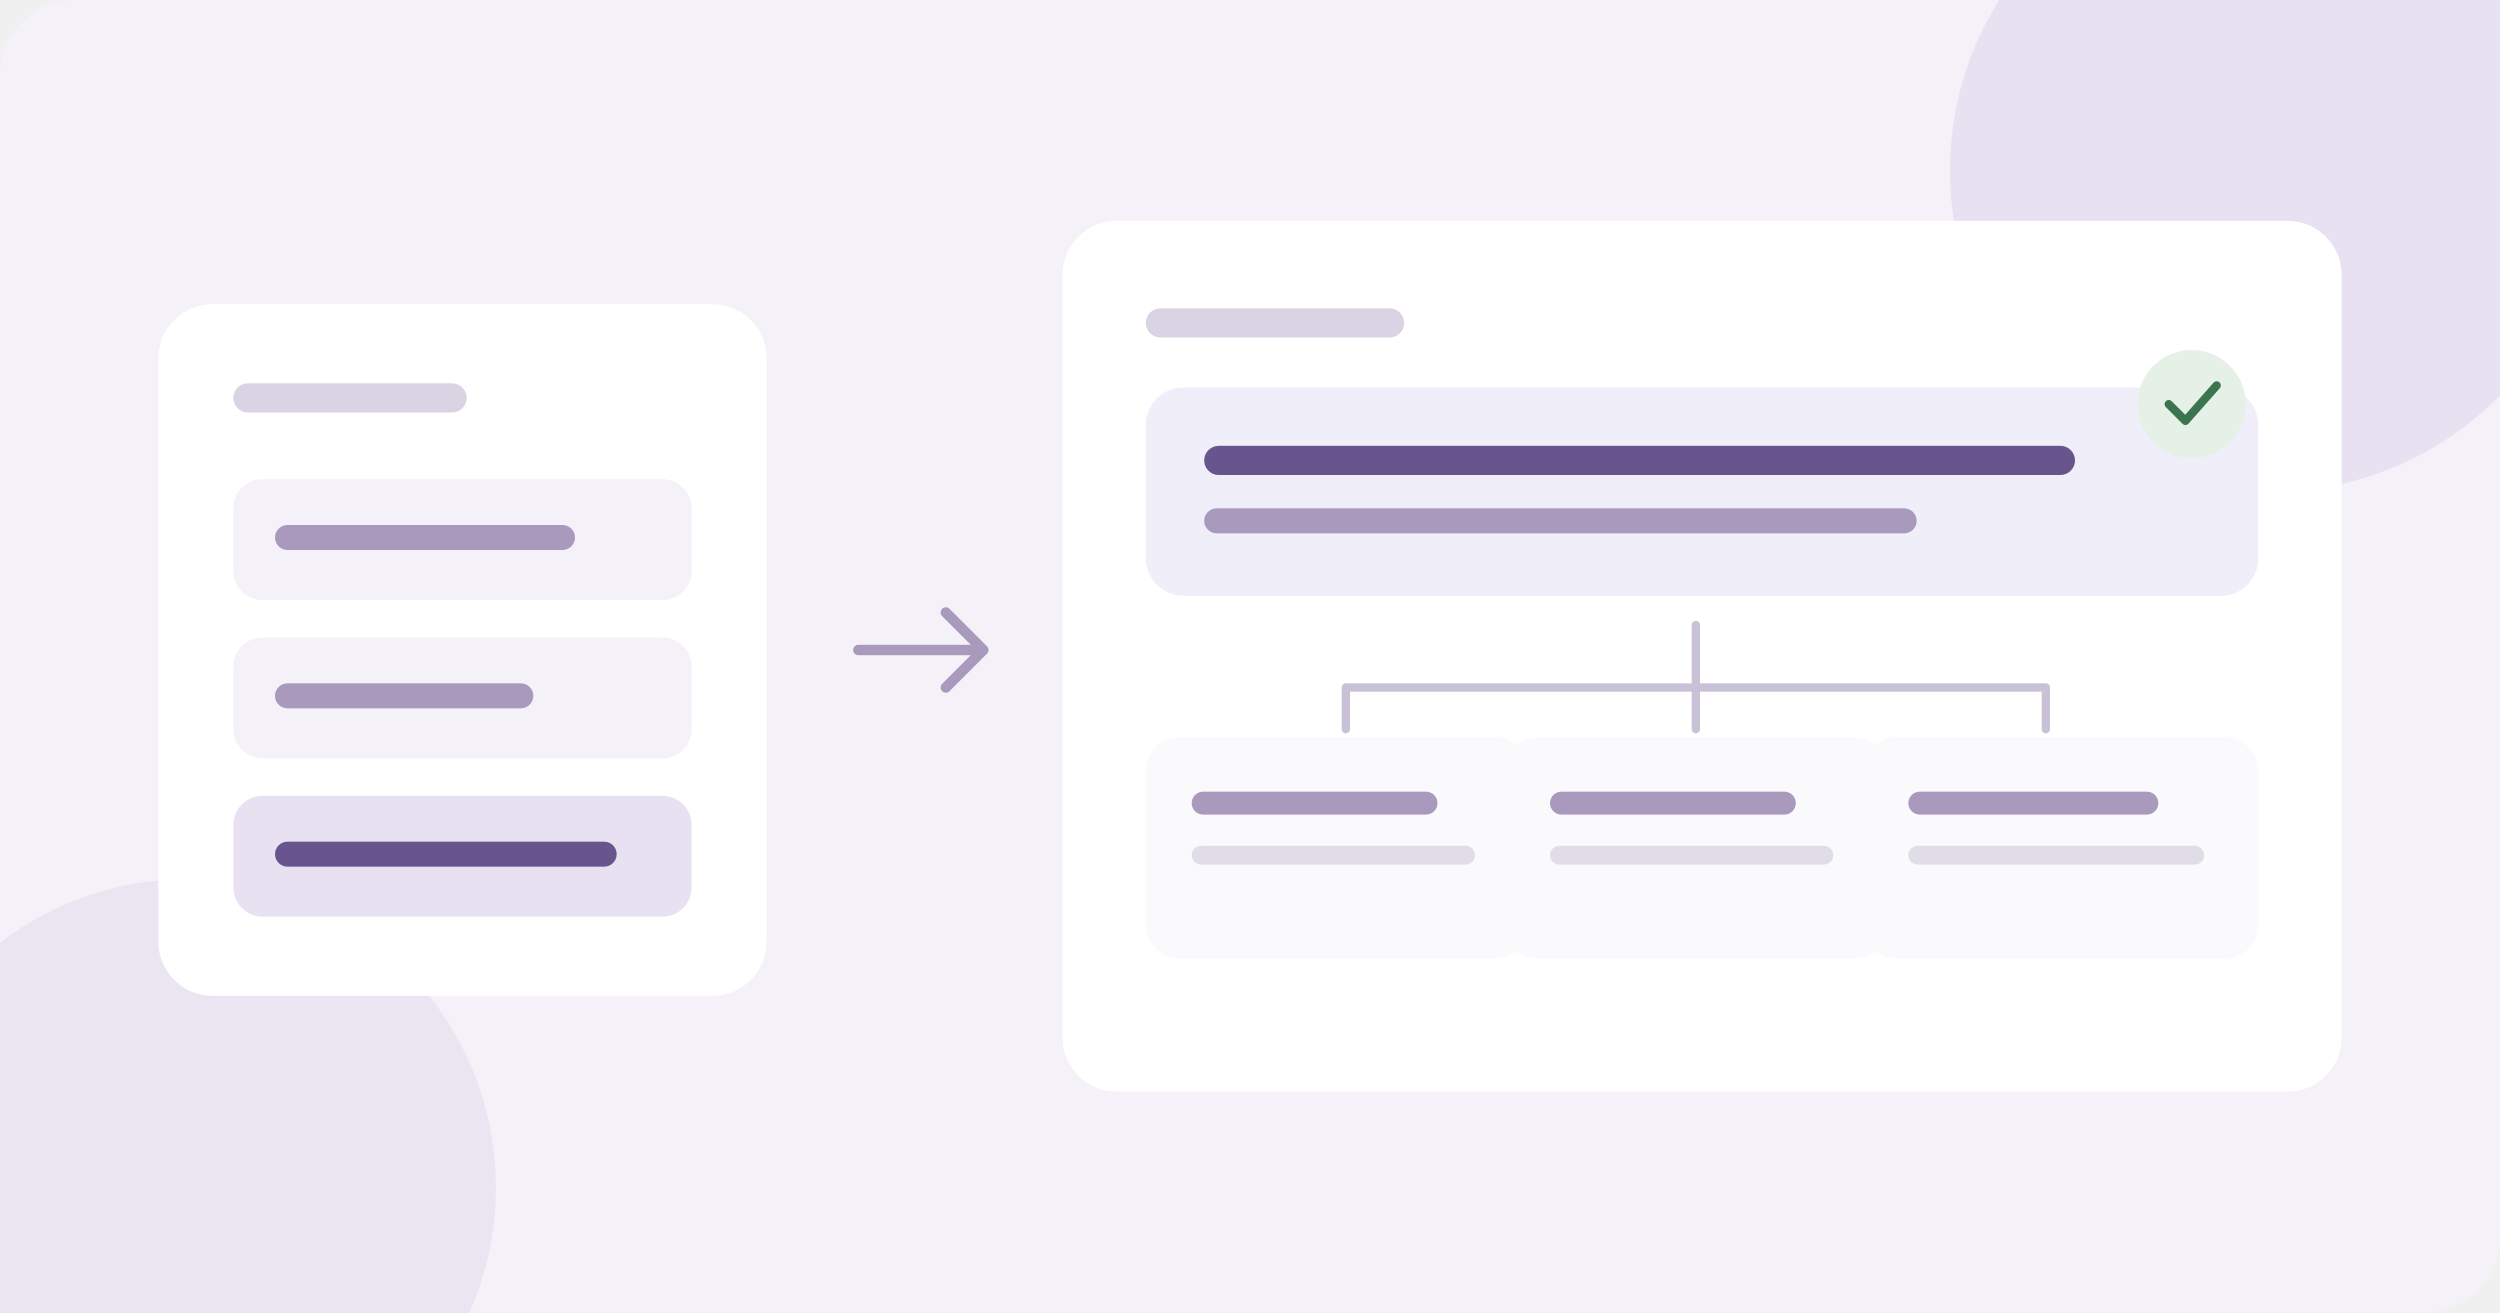
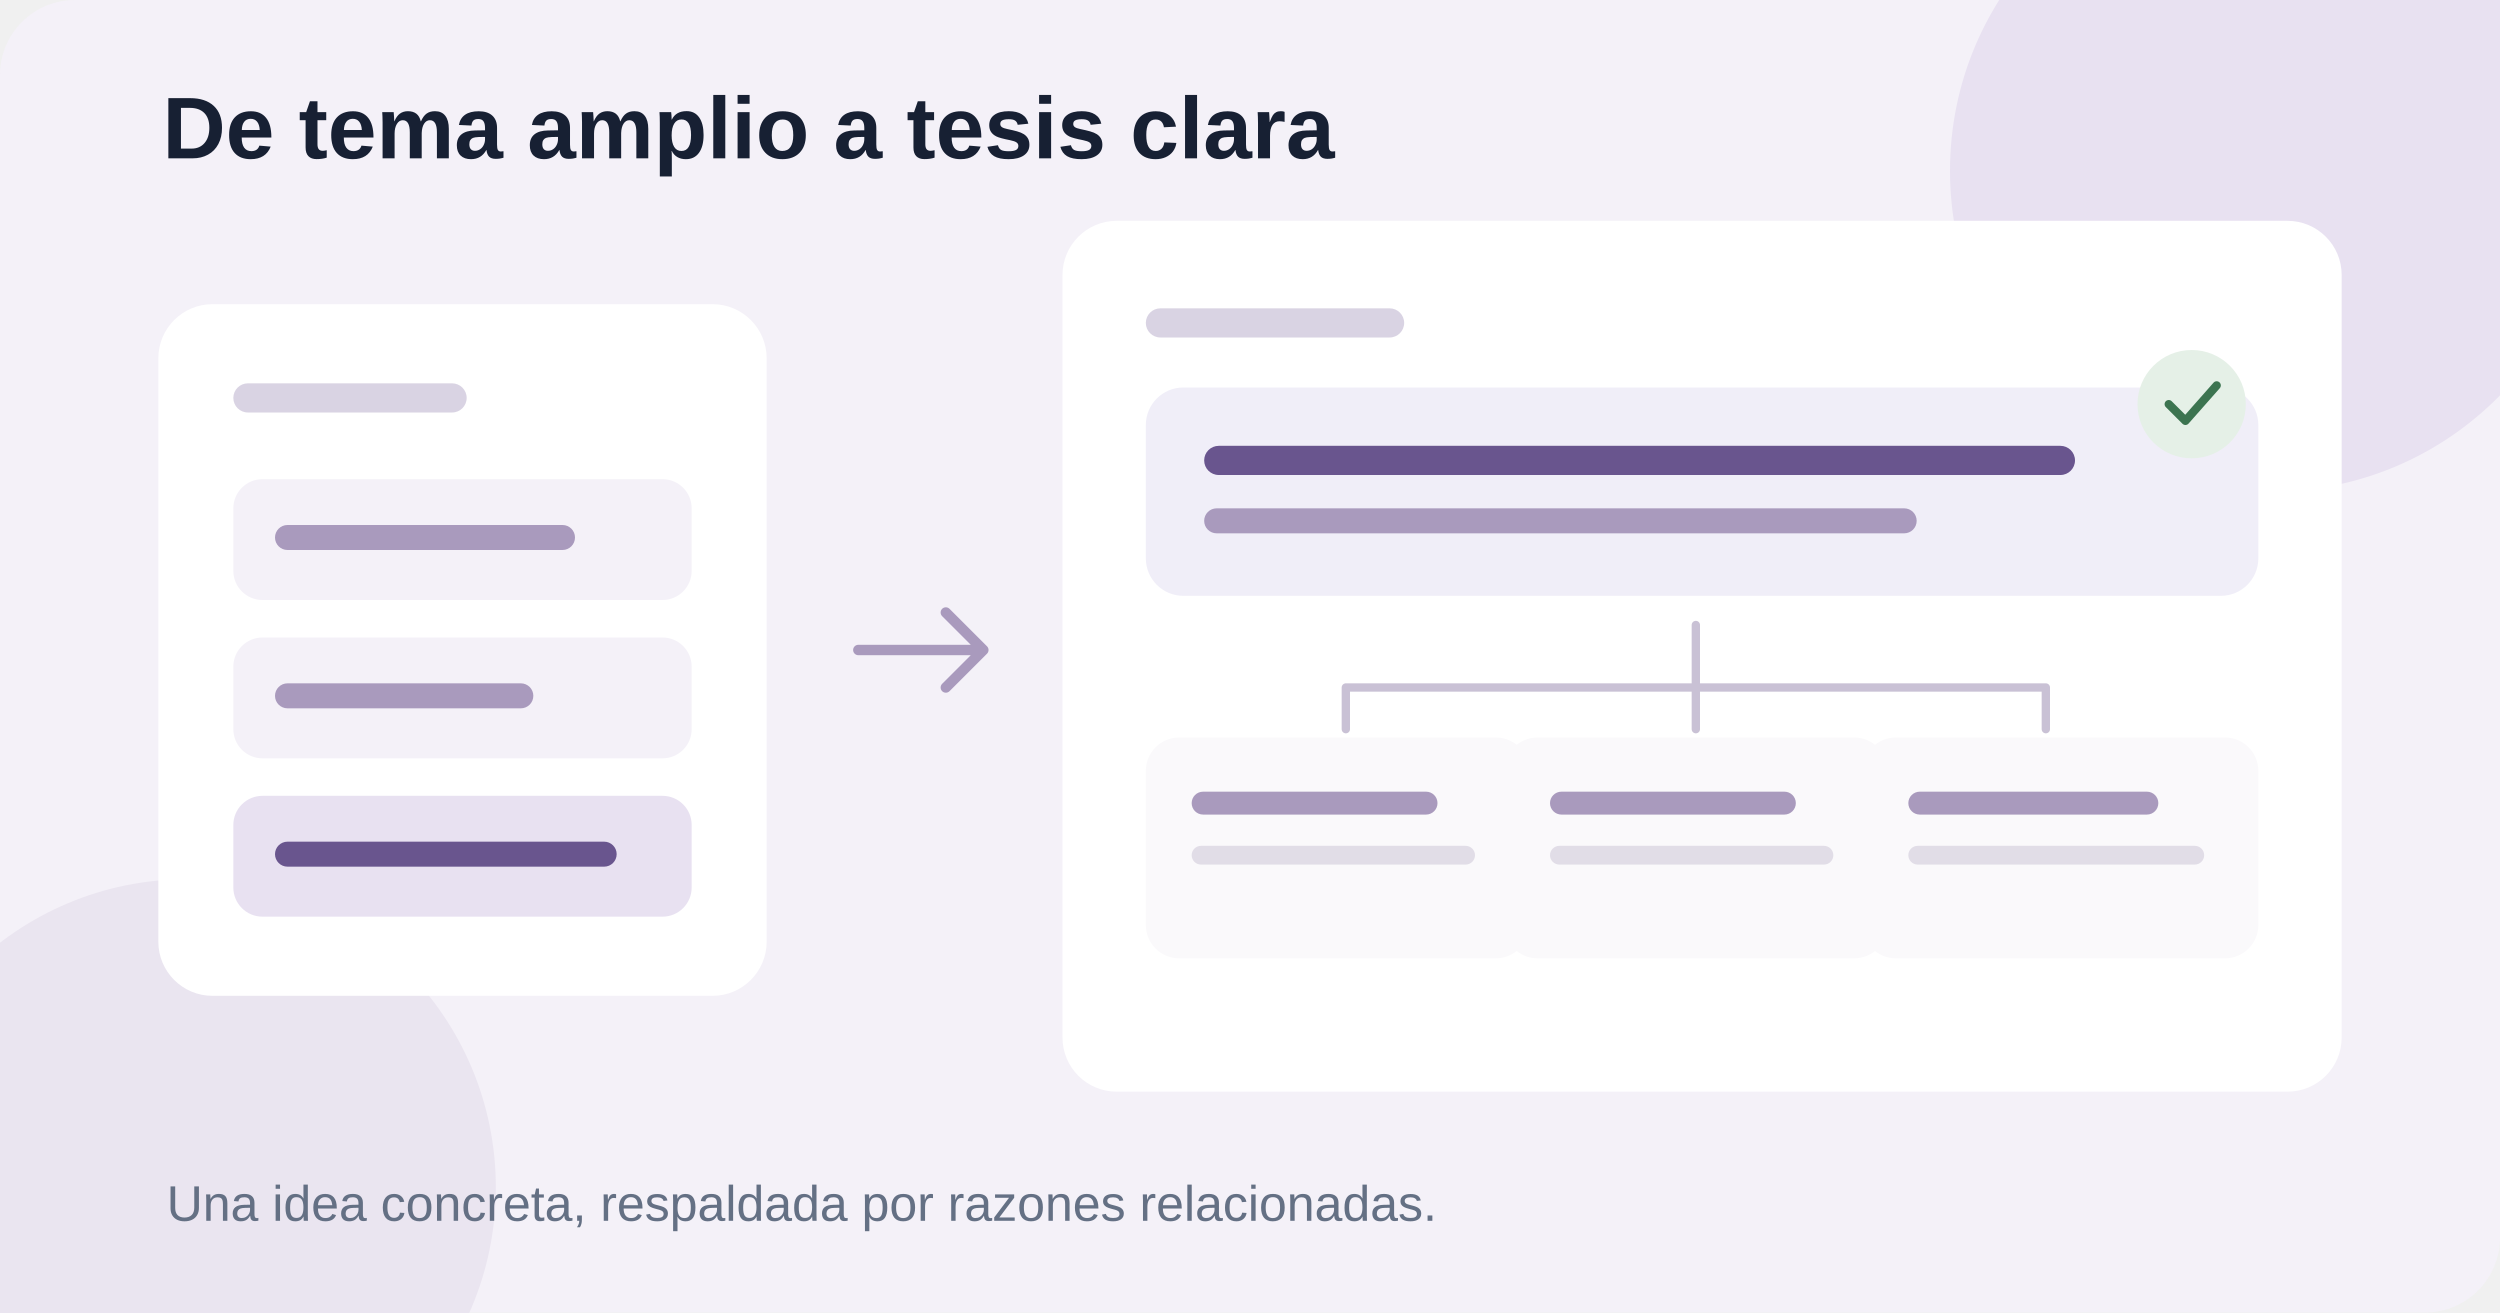
<svg xmlns="http://www.w3.org/2000/svg" width="1200" height="630" viewBox="0 0 1200 630" fill="none" role="img" aria-labelledby="title desc">
  <rect width="1200" height="630" rx="36" fill="#F4F1F8" />
  <circle cx="1090" cy="82" r="154" fill="#E8E1F1" />
  <circle cx="90" cy="570" r="148" fill="#EAE5F0" />
  <rect x="76" y="146" width="292" height="332" rx="26" fill="#FFFFFF" />
  <rect x="112" y="184" width="112" height="14" rx="7" fill="#D9D3E3" />
  <rect x="112" y="230" width="220" height="58" rx="14" fill="#F4F1F8" />
  <rect x="132" y="252" width="144" height="12" rx="6" fill="#A99ABD" />
  <rect x="112" y="306" width="220" height="58" rx="14" fill="#F4F1F8" />
  <rect x="132" y="328" width="124" height="12" rx="6" fill="#A99ABD" />
  <rect x="112" y="382" width="220" height="58" rx="14" fill="#E8E1F1" />
  <rect x="132" y="404" width="164" height="12" rx="6" fill="#69558E" />
  <path d="M412 312H472M454 294L472 312L454 330" stroke="#A99ABD" stroke-width="5" stroke-linecap="round" stroke-linejoin="round" />
  <rect x="510" y="106" width="614" height="418" rx="26" fill="#FFFFFF" />
  <rect x="550" y="148" width="124" height="14" rx="7" fill="#D9D3E3" />
  <rect x="550" y="186" width="534" height="100" rx="18" fill="#F0EEF8" />
  <rect x="578" y="214" width="418" height="14" rx="7" fill="#69558E" />
  <rect x="578" y="244" width="342" height="12" rx="6" fill="#A99ABD" />
  <path d="M814 300V330M646 330H982M646 330V350M814 330V350M982 330V350" stroke="#C9C1D5" stroke-width="4" stroke-linecap="round" />
  <rect x="550" y="354" width="184" height="106" rx="16" fill="#FAF9FB" />
  <rect x="572" y="380" width="118" height="11" rx="5.5" fill="#A99ABD" />
  <rect x="572" y="406" width="136" height="9" rx="4.5" fill="#E1DDE7" />
  <rect x="722" y="354" width="184" height="106" rx="16" fill="#FAF9FB" />
  <rect x="744" y="380" width="118" height="11" rx="5.5" fill="#A99ABD" />
  <rect x="744" y="406" width="136" height="9" rx="4.5" fill="#E1DDE7" />
  <rect x="894" y="354" width="190" height="106" rx="16" fill="#FAF9FB" />
  <rect x="916" y="380" width="120" height="11" rx="5.5" fill="#A99ABD" />
  <rect x="916" y="406" width="142" height="9" rx="4.5" fill="#E1DDE7" />
  <circle cx="1052" cy="194" r="26" fill="#E5F0E7" />
  <path d="M1041 194L1049 202L1064 185" stroke="#3C7450" stroke-width="4" stroke-linecap="round" stroke-linejoin="round" />
+   <text x="78" y="76" fill="#172033" font-family="Arial, sans-serif" font-size="42" font-weight="700">De tema amplio a tesis clara</text>
+   <text x="80" y="586" fill="#647084" font-family="Arial, sans-serif" font-size="24">Una idea concreta, respaldada por razones relacionadas.</text>
</svg>
